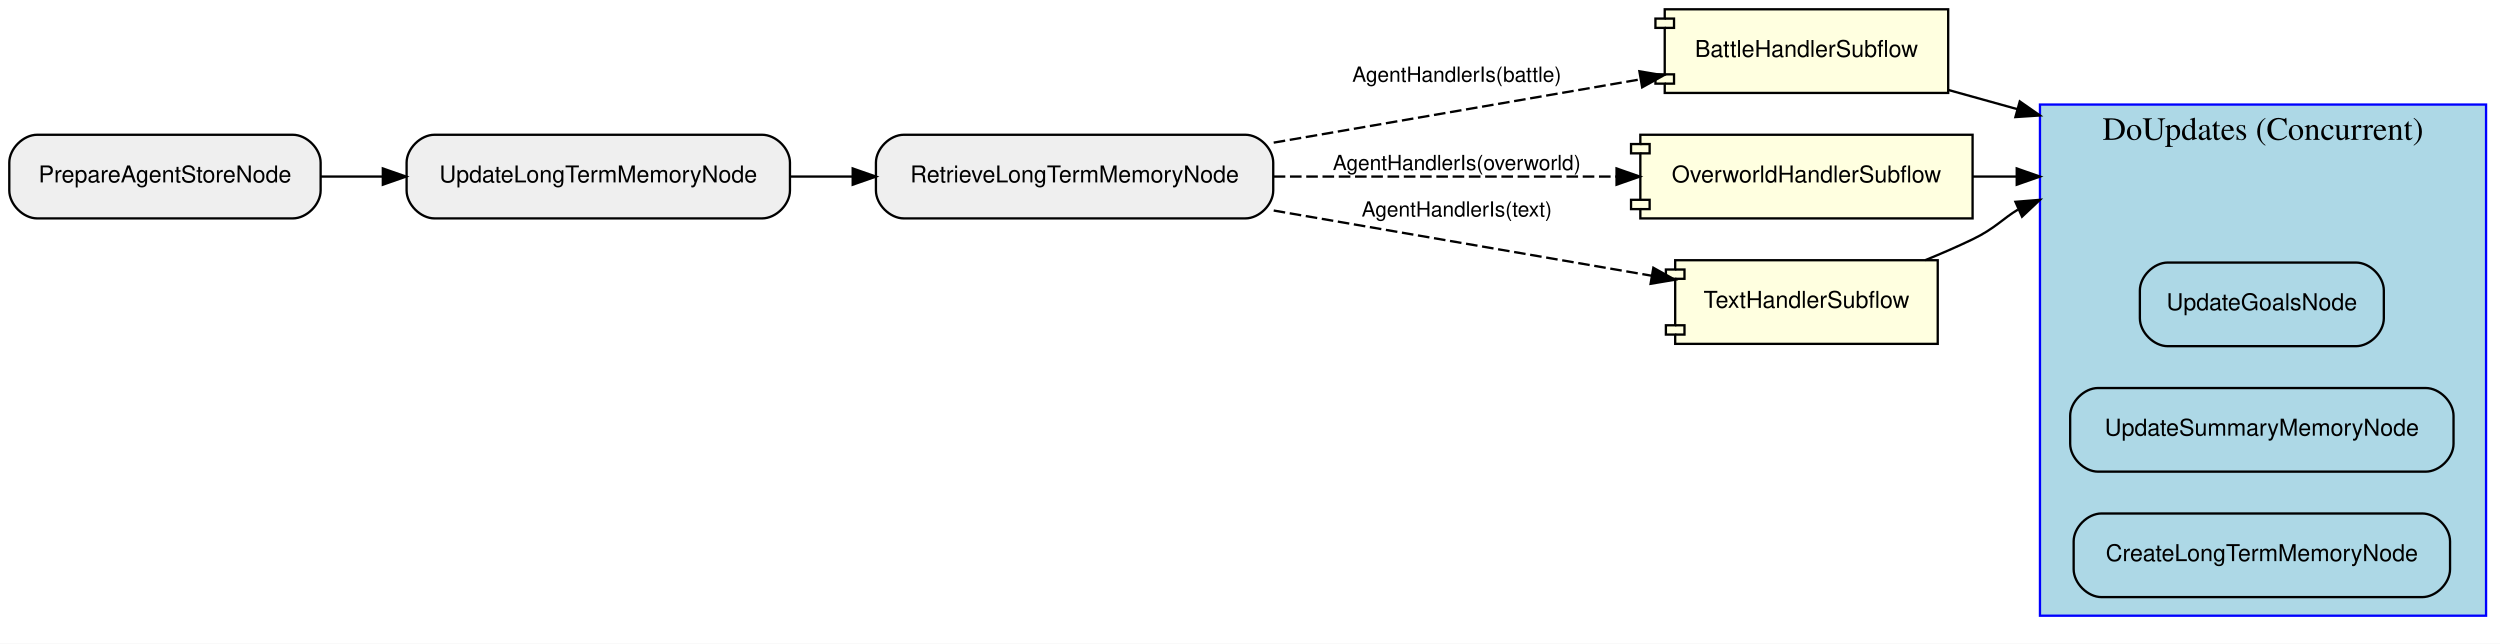
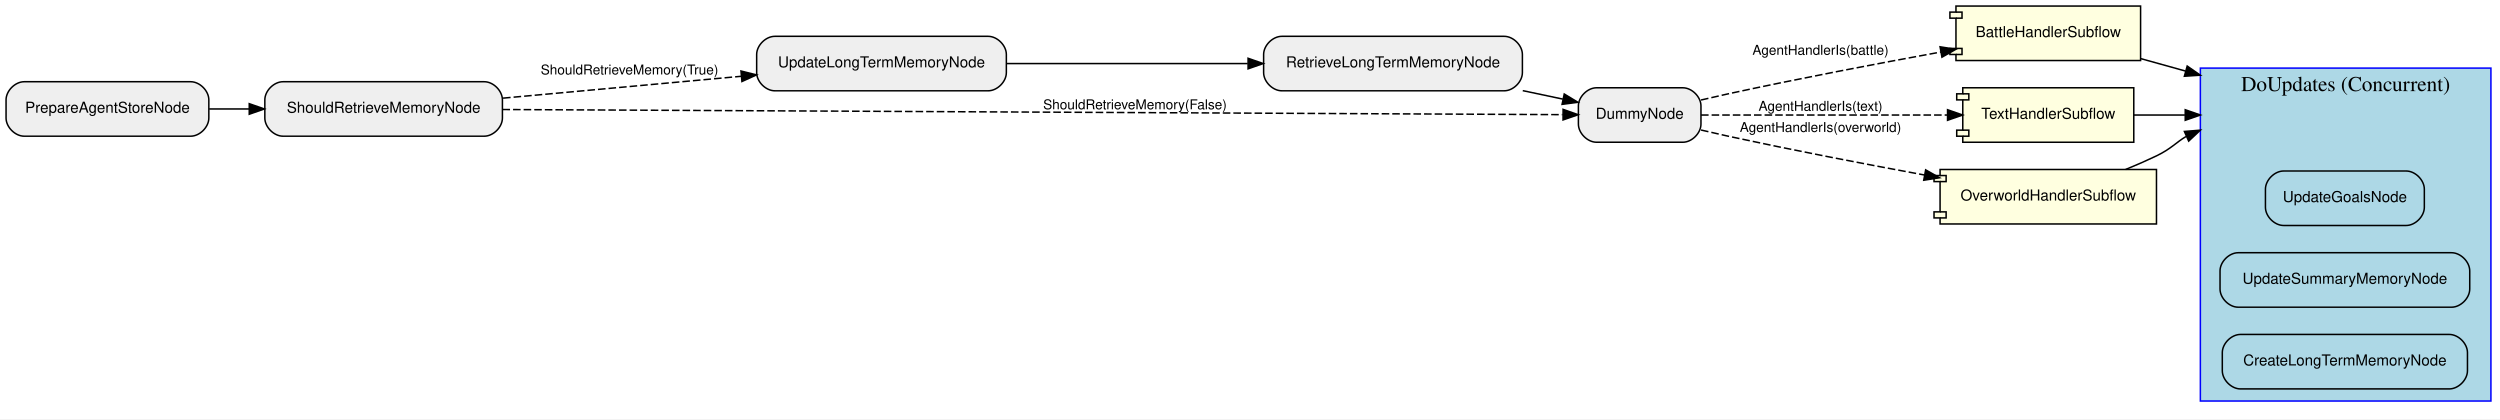
- <svg xmlns="http://www.w3.org/2000/svg" width="1076pt" height="277pt" viewBox="0.00 0.00 1076.00 277.00">
+ <svg xmlns="http://www.w3.org/2000/svg" width="1652pt" height="277pt" viewBox="0.00 0.00 1652.00 277.00">
  <g id="graph0" class="graph" transform="scale(1 1) rotate(0) translate(4 273)">
-     <polygon fill="white" stroke="transparent" points="-4,4 -4,-273 1072,-273 1072,4 -4,4" />
+     <polygon fill="white" stroke="transparent" points="-4,4 -4,-273 1648,-273 1648,4 -4,4" />
    <g id="clust1" class="cluster">
-       <polygon fill="lightblue" stroke="blue" points="874,-8 874,-228 1066,-228 1066,-8 874,-8" />
-       <text text-anchor="middle" x="970" y="-212.8" font-family="Times,serif" font-size="14.00">DoUpdates (Concurrent)</text>
+       <polygon fill="lightblue" stroke="blue" points="1450,-8 1450,-228 1642,-228 1642,-8 1450,-8" />
+       <text text-anchor="middle" x="1546" y="-212.8" font-family="Times,serif" font-size="14.00">DoUpdates (Concurrent)</text>
    </g>
    <g id="node3" class="node">
-       <path fill="lightblue" stroke="black" d="M1010,-160C1010,-160 929,-160 929,-160 923,-160 917,-154 917,-148 917,-148 917,-136 917,-136 917,-130 923,-124 929,-124 929,-124 1010,-124 1010,-124 1016,-124 1022,-130 1022,-136 1022,-136 1022,-148 1022,-148 1022,-154 1016,-160 1010,-160" />
-       <text text-anchor="middle" x="969.5" y="-139.5" font-family="Helvetica,sans-Serif" font-size="10.00">UpdateGoalsNode</text>
+       <path fill="lightblue" stroke="black" d="M1586,-160C1586,-160 1505,-160 1505,-160 1499,-160 1493,-154 1493,-148 1493,-148 1493,-136 1493,-136 1493,-130 1499,-124 1505,-124 1505,-124 1586,-124 1586,-124 1592,-124 1598,-130 1598,-136 1598,-136 1598,-148 1598,-148 1598,-154 1592,-160 1586,-160" />
+       <text text-anchor="middle" x="1545.5" y="-139.5" font-family="Helvetica,sans-Serif" font-size="10.00">UpdateGoalsNode</text>
    </g>
    <g id="node4" class="node">
-       <path fill="lightblue" stroke="black" d="M1040,-106C1040,-106 899,-106 899,-106 893,-106 887,-100 887,-94 887,-94 887,-82 887,-82 887,-76 893,-70 899,-70 899,-70 1040,-70 1040,-70 1046,-70 1052,-76 1052,-82 1052,-82 1052,-94 1052,-94 1052,-100 1046,-106 1040,-106" />
-       <text text-anchor="middle" x="969.5" y="-85.5" font-family="Helvetica,sans-Serif" font-size="10.00">UpdateSummaryMemoryNode</text>
+       <path fill="lightblue" stroke="black" d="M1616,-106C1616,-106 1475,-106 1475,-106 1469,-106 1463,-100 1463,-94 1463,-94 1463,-82 1463,-82 1463,-76 1469,-70 1475,-70 1475,-70 1616,-70 1616,-70 1622,-70 1628,-76 1628,-82 1628,-82 1628,-94 1628,-94 1628,-100 1622,-106 1616,-106" />
+       <text text-anchor="middle" x="1545.5" y="-85.5" font-family="Helvetica,sans-Serif" font-size="10.00">UpdateSummaryMemoryNode</text>
    </g>
    <g id="node5" class="node">
-       <path fill="lightblue" stroke="black" d="M1038.5,-52C1038.5,-52 900.5,-52 900.5,-52 894.5,-52 888.5,-46 888.5,-40 888.5,-40 888.5,-28 888.5,-28 888.5,-22 894.5,-16 900.5,-16 900.5,-16 1038.5,-16 1038.5,-16 1044.5,-16 1050.5,-22 1050.5,-28 1050.5,-28 1050.5,-40 1050.5,-40 1050.5,-46 1044.5,-52 1038.5,-52" />
-       <text text-anchor="middle" x="969.5" y="-31.5" font-family="Helvetica,sans-Serif" font-size="10.00">CreateLongTermMemoryNode</text>
+       <path fill="lightblue" stroke="black" d="M1614.5,-52C1614.5,-52 1476.5,-52 1476.5,-52 1470.5,-52 1464.5,-46 1464.5,-40 1464.5,-40 1464.5,-28 1464.5,-28 1464.5,-22 1470.5,-16 1476.5,-16 1476.5,-16 1614.5,-16 1614.5,-16 1620.5,-16 1626.5,-22 1626.5,-28 1626.5,-28 1626.5,-40 1626.5,-40 1626.5,-46 1620.5,-52 1614.5,-52" />
+       <text text-anchor="middle" x="1545.5" y="-31.5" font-family="Helvetica,sans-Serif" font-size="10.00">CreateLongTermMemoryNode</text>
    </g>
    <g id="node6" class="node">
-       <polygon fill="lightyellow" stroke="black" points="834.5,-269 712.5,-269 712.5,-265 708.5,-265 708.5,-261 712.5,-261 712.5,-241 708.5,-241 708.5,-237 712.5,-237 712.5,-233 834.5,-233 834.5,-269" />
-       <polyline fill="none" stroke="black" points="712.5,-265 716.5,-265 716.5,-261 712.5,-261 " />
-       <polyline fill="none" stroke="black" points="712.5,-241 716.5,-241 716.5,-237 712.5,-237 " />
-       <text text-anchor="middle" x="773.5" y="-248.5" font-family="Helvetica,sans-Serif" font-size="10.00">BattleHandlerSubflow</text>
+       <path fill="#efefef" stroke="black" d="M122,-219C122,-219 12,-219 12,-219 6,-219 0,-213 0,-207 0,-207 0,-195 0,-195 0,-189 6,-183 12,-183 12,-183 122,-183 122,-183 128,-183 134,-189 134,-195 134,-195 134,-207 134,-207 134,-213 128,-219 122,-219" />
+       <text text-anchor="middle" x="67" y="-198.5" font-family="Helvetica,sans-Serif" font-size="10.00">PrepareAgentStoreNode</text>
+     </g>
+     <g id="node11" class="node">
+       <path fill="#efefef" stroke="black" d="M316,-219C316,-219 183,-219 183,-219 177,-219 171,-213 171,-207 171,-207 171,-195 171,-195 171,-189 177,-183 183,-183 183,-183 316,-183 316,-183 322,-183 328,-189 328,-195 328,-195 328,-207 328,-207 328,-213 322,-219 316,-219" />
+       <text text-anchor="middle" x="249.5" y="-198.5" font-family="Helvetica,sans-Serif" font-size="10.00">ShouldRetrieveMemoryNode</text>
+     </g>
+     <g id="edge1" class="edge">
+       <path fill="none" stroke="black" d="M134.19,-201C142.81,-201 151.76,-201 160.67,-201" />
+       <polygon fill="black" stroke="black" points="160.7,-204.5 170.7,-201 160.7,-197.5 160.7,-204.5" />
+     </g>
+     <g id="node7" class="node">
+       <polygon fill="lightyellow" stroke="black" points="1410.5,-269 1288.5,-269 1288.5,-265 1284.5,-265 1284.5,-261 1288.5,-261 1288.5,-241 1284.5,-241 1284.5,-237 1288.5,-237 1288.5,-233 1410.5,-233 1410.5,-269" />
+       <polyline fill="none" stroke="black" points="1288.5,-265 1292.5,-265 1292.5,-261 1288.5,-261 " />
+       <polyline fill="none" stroke="black" points="1288.5,-241 1292.5,-241 1292.5,-237 1288.5,-237 " />
+       <text text-anchor="middle" x="1349.5" y="-248.5" font-family="Helvetica,sans-Serif" font-size="10.00">BattleHandlerSubflow</text>
+     </g>
+     <g id="edge10" class="edge">
+       <path fill="none" stroke="black" d="M1410.55,-234.28C1420.05,-231.64 1430.09,-228.84 1440.25,-226.02" />
+       <polygon fill="black" stroke="black" points="1441.31,-229.36 1450,-223.3 1439.43,-222.61 1441.31,-229.36" />
+     </g>
+     <g id="node8" class="node">
+       <path fill="#efefef" stroke="black" d="M990,-249C990,-249 843,-249 843,-249 837,-249 831,-243 831,-237 831,-237 831,-225 831,-225 831,-219 837,-213 843,-213 843,-213 990,-213 990,-213 996,-213 1002,-219 1002,-225 1002,-225 1002,-237 1002,-237 1002,-243 996,-249 990,-249" />
+       <text text-anchor="middle" x="916.5" y="-228.5" font-family="Helvetica,sans-Serif" font-size="10.00">RetrieveLongTermMemoryNode</text>
+     </g>
+     <g id="node13" class="node">
+       <path fill="#efefef" stroke="black" d="M1108,-215C1108,-215 1051,-215 1051,-215 1045,-215 1039,-209 1039,-203 1039,-203 1039,-191 1039,-191 1039,-185 1045,-179 1051,-179 1051,-179 1108,-179 1108,-179 1114,-179 1120,-185 1120,-191 1120,-191 1120,-203 1120,-203 1120,-209 1114,-215 1108,-215" />
+       <text text-anchor="middle" x="1079.5" y="-194.5" font-family="Helvetica,sans-Serif" font-size="10.00">DummyNode</text>
+     </g>
+     <g id="edge5" class="edge">
+       <path fill="none" stroke="black" d="M1002.24,-213.1C1011.29,-211.19 1020.27,-209.3 1028.71,-207.51" />
+       <polygon fill="black" stroke="black" points="1029.66,-210.89 1038.72,-205.4 1028.21,-204.04 1029.66,-210.89" />
+     </g>
+     <g id="node9" class="node">
+       <polygon fill="lightyellow" stroke="black" points="1406,-215 1293,-215 1293,-211 1289,-211 1289,-207 1293,-207 1293,-187 1289,-187 1289,-183 1293,-183 1293,-179 1406,-179 1406,-215" />
+       <polyline fill="none" stroke="black" points="1293,-211 1297,-211 1297,-207 1293,-207 " />
+       <polyline fill="none" stroke="black" points="1293,-187 1297,-187 1297,-183 1293,-183 " />
+       <text text-anchor="middle" x="1349.5" y="-194.5" font-family="Helvetica,sans-Serif" font-size="10.00">TextHandlerSubflow</text>
+     </g>
+     <g id="edge9" class="edge">
+       <path fill="none" stroke="black" d="M1406.09,-197C1416.73,-197 1428.18,-197 1439.79,-197" />
+       <polygon fill="black" stroke="black" points="1440,-200.5 1450,-197 1440,-193.5 1440,-200.5" />
+     </g>
+     <g id="node10" class="node">
+       <path fill="#efefef" stroke="black" d="M649,-249C649,-249 508,-249 508,-249 502,-249 496,-243 496,-237 496,-237 496,-225 496,-225 496,-219 502,-213 508,-213 508,-213 649,-213 649,-213 655,-213 661,-219 661,-225 661,-225 661,-237 661,-237 661,-243 655,-249 649,-249" />
+       <text text-anchor="middle" x="578.5" y="-228.5" font-family="Helvetica,sans-Serif" font-size="10.00">UpdateLongTermMemoryNode</text>
+     </g>
+     <g id="edge3" class="edge">
+       <path fill="none" stroke="black" d="M661.27,-231C709.33,-231 770.32,-231 820.52,-231" />
+       <polygon fill="black" stroke="black" points="820.73,-234.5 830.73,-231 820.73,-227.5 820.73,-234.5" />
+     </g>
+     <g id="edge2" class="edge">
+       <path fill="none" stroke="black" stroke-dasharray="5,2" d="M328.41,-208.15C375.68,-212.48 436.26,-218.04 485.83,-222.59" />
+       <polygon fill="black" stroke="black" points="485.63,-226.09 495.91,-223.51 486.27,-219.12 485.63,-226.09" />
+       <text text-anchor="middle" x="412" y="-223.8" font-family="Helvetica,sans-Serif" font-size="9.00">ShouldRetrieveMemory(True)</text>
+     </g>
+     <g id="edge4" class="edge">
+       <path fill="none" stroke="black" stroke-dasharray="5,2" d="M328.02,-200.63C495.92,-199.81 889.22,-197.91 1028.51,-197.24" />
+       <polygon fill="black" stroke="black" points="1028.89,-200.74 1038.87,-197.19 1028.86,-193.74 1028.89,-200.74" />
+       <text text-anchor="middle" x="746" y="-200.8" font-family="Helvetica,sans-Serif" font-size="9.00">ShouldRetrieveMemory(False)</text>
+     </g>
+     <g id="node12" class="node">
+       <polygon fill="lightyellow" stroke="black" points="1421,-161 1278,-161 1278,-157 1274,-157 1274,-153 1278,-153 1278,-133 1274,-133 1274,-129 1278,-129 1278,-125 1421,-125 1421,-161" />
+       <polyline fill="none" stroke="black" points="1278,-157 1282,-157 1282,-153 1278,-153 " />
+       <polyline fill="none" stroke="black" points="1278,-133 1282,-133 1282,-129 1278,-129 " />
+       <text text-anchor="middle" x="1349.5" y="-140.5" font-family="Helvetica,sans-Serif" font-size="10.00">OverworldHandlerSubflow</text>
+     </g>
+     <g id="edge11" class="edge">
+       <path fill="none" stroke="black" d="M1400.62,-161.02C1407.54,-163.85 1414.5,-166.88 1421,-170 1430.68,-174.65 1434.09,-178.99 1440.52,-182.79" />
+       <polygon fill="black" stroke="black" points="1439.44,-186.14 1450,-187 1442.28,-179.74 1439.44,-186.14" />
    </g>
    <g id="edge7" class="edge">
-       <path fill="none" stroke="black" d="M834.55,-234.28C844.05,-231.64 854.09,-228.84 864.25,-226.02" />
-       <polygon fill="black" stroke="black" points="865.31,-229.36 874,-223.3 863.43,-222.61 865.31,-229.36" />
-     </g>
-     <g id="node7" class="node">
-       <path fill="#efefef" stroke="black" d="M532,-215C532,-215 385,-215 385,-215 379,-215 373,-209 373,-203 373,-203 373,-191 373,-191 373,-185 379,-179 385,-179 385,-179 532,-179 532,-179 538,-179 544,-185 544,-191 544,-191 544,-203 544,-203 544,-209 538,-215 532,-215" />
-       <text text-anchor="middle" x="458.5" y="-194.5" font-family="Helvetica,sans-Serif" font-size="10.00">RetrieveLongTermMemoryNode</text>
-     </g>
-     <g id="edge4" class="edge">
-       <path fill="none" stroke="black" stroke-dasharray="5,2" d="M544.2,-211.61C593.62,-220.14 655.24,-230.77 702,-238.84" />
-       <polygon fill="black" stroke="black" points="701.59,-242.32 712.04,-240.57 702.78,-235.42 701.59,-242.32" />
-       <text text-anchor="middle" x="623" y="-237.8" font-family="Helvetica,sans-Serif" font-size="9.00">AgentHandlerIs(battle)</text>
-     </g>
-     <g id="node9" class="node">
-       <polygon fill="lightyellow" stroke="black" points="845,-215 702,-215 702,-211 698,-211 698,-207 702,-207 702,-187 698,-187 698,-183 702,-183 702,-179 845,-179 845,-215" />
-       <polyline fill="none" stroke="black" points="702,-211 706,-211 706,-207 702,-207 " />
-       <polyline fill="none" stroke="black" points="702,-187 706,-187 706,-183 702,-183 " />
-       <text text-anchor="middle" x="773.5" y="-194.5" font-family="Helvetica,sans-Serif" font-size="10.00">OverworldHandlerSubflow</text>
-     </g>
-     <g id="edge3" class="edge">
-       <path fill="none" stroke="black" stroke-dasharray="5,2" d="M544.2,-197C590.07,-197 646.44,-197 691.69,-197" />
-       <polygon fill="black" stroke="black" points="691.76,-200.5 701.76,-197 691.76,-193.5 691.76,-200.5" />
-       <text text-anchor="middle" x="623" y="-199.8" font-family="Helvetica,sans-Serif" font-size="9.00">AgentHandlerIs(overworld)</text>
-     </g>
-     <g id="node10" class="node">
-       <polygon fill="lightyellow" stroke="black" points="830,-161 717,-161 717,-157 713,-157 713,-153 717,-153 717,-133 713,-133 713,-129 717,-129 717,-125 830,-125 830,-161" />
-       <polyline fill="none" stroke="black" points="717,-157 721,-157 721,-153 717,-153 " />
-       <polyline fill="none" stroke="black" points="717,-133 721,-133 721,-129 717,-129 " />
-       <text text-anchor="middle" x="773.5" y="-140.5" font-family="Helvetica,sans-Serif" font-size="10.00">TextHandlerSubflow</text>
-     </g>
-     <g id="edge5" class="edge">
-       <path fill="none" stroke="black" stroke-dasharray="5,2" d="M544.2,-182.39C595.31,-173.57 659.46,-162.5 706.73,-154.35" />
-       <polygon fill="black" stroke="black" points="707.6,-157.75 716.86,-152.6 706.41,-150.85 707.6,-157.75" />
-       <text text-anchor="middle" x="623" y="-179.8" font-family="Helvetica,sans-Serif" font-size="9.00">AgentHandlerIs(text)</text>
-     </g>
-     <g id="node8" class="node">
-       <path fill="#efefef" stroke="black" d="M324,-215C324,-215 183,-215 183,-215 177,-215 171,-209 171,-203 171,-203 171,-191 171,-191 171,-185 177,-179 183,-179 183,-179 324,-179 324,-179 330,-179 336,-185 336,-191 336,-191 336,-203 336,-203 336,-209 330,-215 324,-215" />
-       <text text-anchor="middle" x="253.5" y="-194.5" font-family="Helvetica,sans-Serif" font-size="10.00">UpdateLongTermMemoryNode</text>
-     </g>
-     <g id="edge2" class="edge">
-       <path fill="none" stroke="black" d="M336.19,-197C345,-197 354.01,-197 362.95,-197" />
-       <polygon fill="black" stroke="black" points="363,-200.5 373,-197 363,-193.5 363,-200.5" />
+       <path fill="none" stroke="black" stroke-dasharray="5,2" d="M1120.03,-206.91C1126.04,-208.33 1132.18,-209.74 1138,-211 1184.69,-221.11 1237.5,-231.14 1278.55,-238.63" />
+       <polygon fill="black" stroke="black" points="1277.99,-242.09 1288.45,-240.43 1279.24,-235.2 1277.99,-242.09" />
+       <text text-anchor="middle" x="1199" y="-236.8" font-family="Helvetica,sans-Serif" font-size="9.00">AgentHandlerIs(battle)</text>
    </g>
    <g id="edge8" class="edge">
-       <path fill="none" stroke="black" d="M845.09,-197C851.26,-197 857.59,-197 863.97,-197" />
-       <polygon fill="black" stroke="black" points="864,-200.5 874,-197 864,-193.5 864,-200.5" />
+       <path fill="none" stroke="black" stroke-dasharray="5,2" d="M1120.04,-197C1162.82,-197 1231.71,-197 1282.68,-197" />
+       <polygon fill="black" stroke="black" points="1282.94,-200.5 1292.94,-197 1282.94,-193.5 1282.94,-200.5" />
+       <text text-anchor="middle" x="1199" y="-199.8" font-family="Helvetica,sans-Serif" font-size="9.00">AgentHandlerIs(text)</text>
    </g>
    <g id="edge6" class="edge">
-       <path fill="none" stroke="black" d="M824.62,-161.02C831.54,-163.85 838.5,-166.88 845,-170 854.68,-174.65 858.09,-178.99 864.52,-182.79" />
-       <polygon fill="black" stroke="black" points="863.44,-186.14 874,-187 866.28,-179.74 863.44,-186.14" />
-     </g>
-     <g id="node11" class="node">
-       <path fill="#efefef" stroke="black" d="M122,-215C122,-215 12,-215 12,-215 6,-215 0,-209 0,-203 0,-203 0,-191 0,-191 0,-185 6,-179 12,-179 12,-179 122,-179 122,-179 128,-179 134,-185 134,-191 134,-191 134,-203 134,-203 134,-209 128,-215 122,-215" />
-       <text text-anchor="middle" x="67" y="-194.5" font-family="Helvetica,sans-Serif" font-size="10.00">PrepareAgentStoreNode</text>
-     </g>
-     <g id="edge1" class="edge">
-       <path fill="none" stroke="black" d="M134.09,-197C142.73,-197 151.7,-197 160.67,-197" />
-       <polygon fill="black" stroke="black" points="160.77,-200.5 170.77,-197 160.77,-193.5 160.77,-200.5" />
+       <path fill="none" stroke="black" stroke-dasharray="5,2" d="M1120.03,-187.09C1126.04,-185.67 1132.18,-184.26 1138,-183 1180.64,-173.76 1228.4,-164.59 1267.63,-157.37" />
+       <polygon fill="black" stroke="black" points="1268.47,-160.77 1277.67,-155.53 1267.2,-153.89 1268.47,-160.77" />
+       <text text-anchor="middle" x="1199" y="-185.8" font-family="Helvetica,sans-Serif" font-size="9.00">AgentHandlerIs(overworld)</text>
    </g>
  </g>
</svg>
